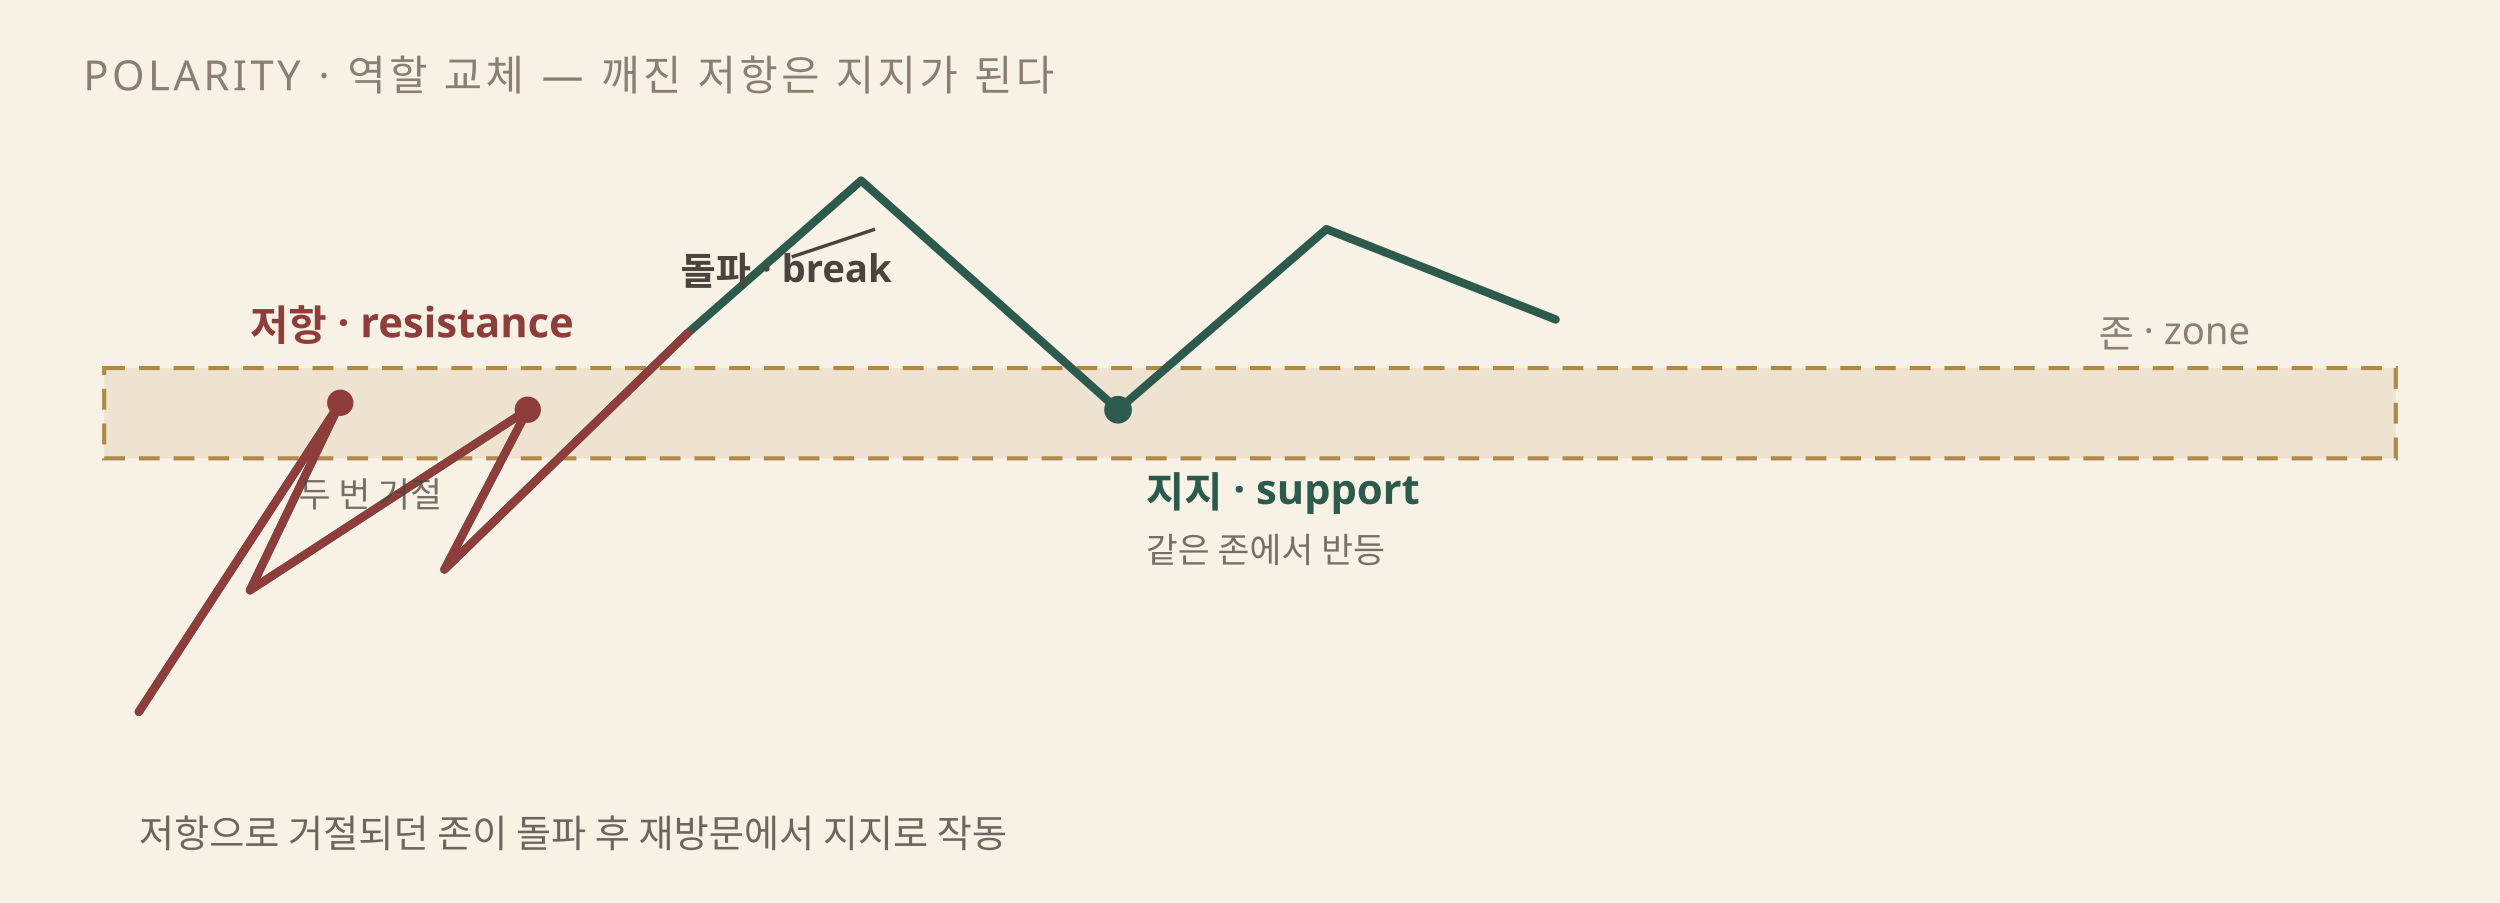
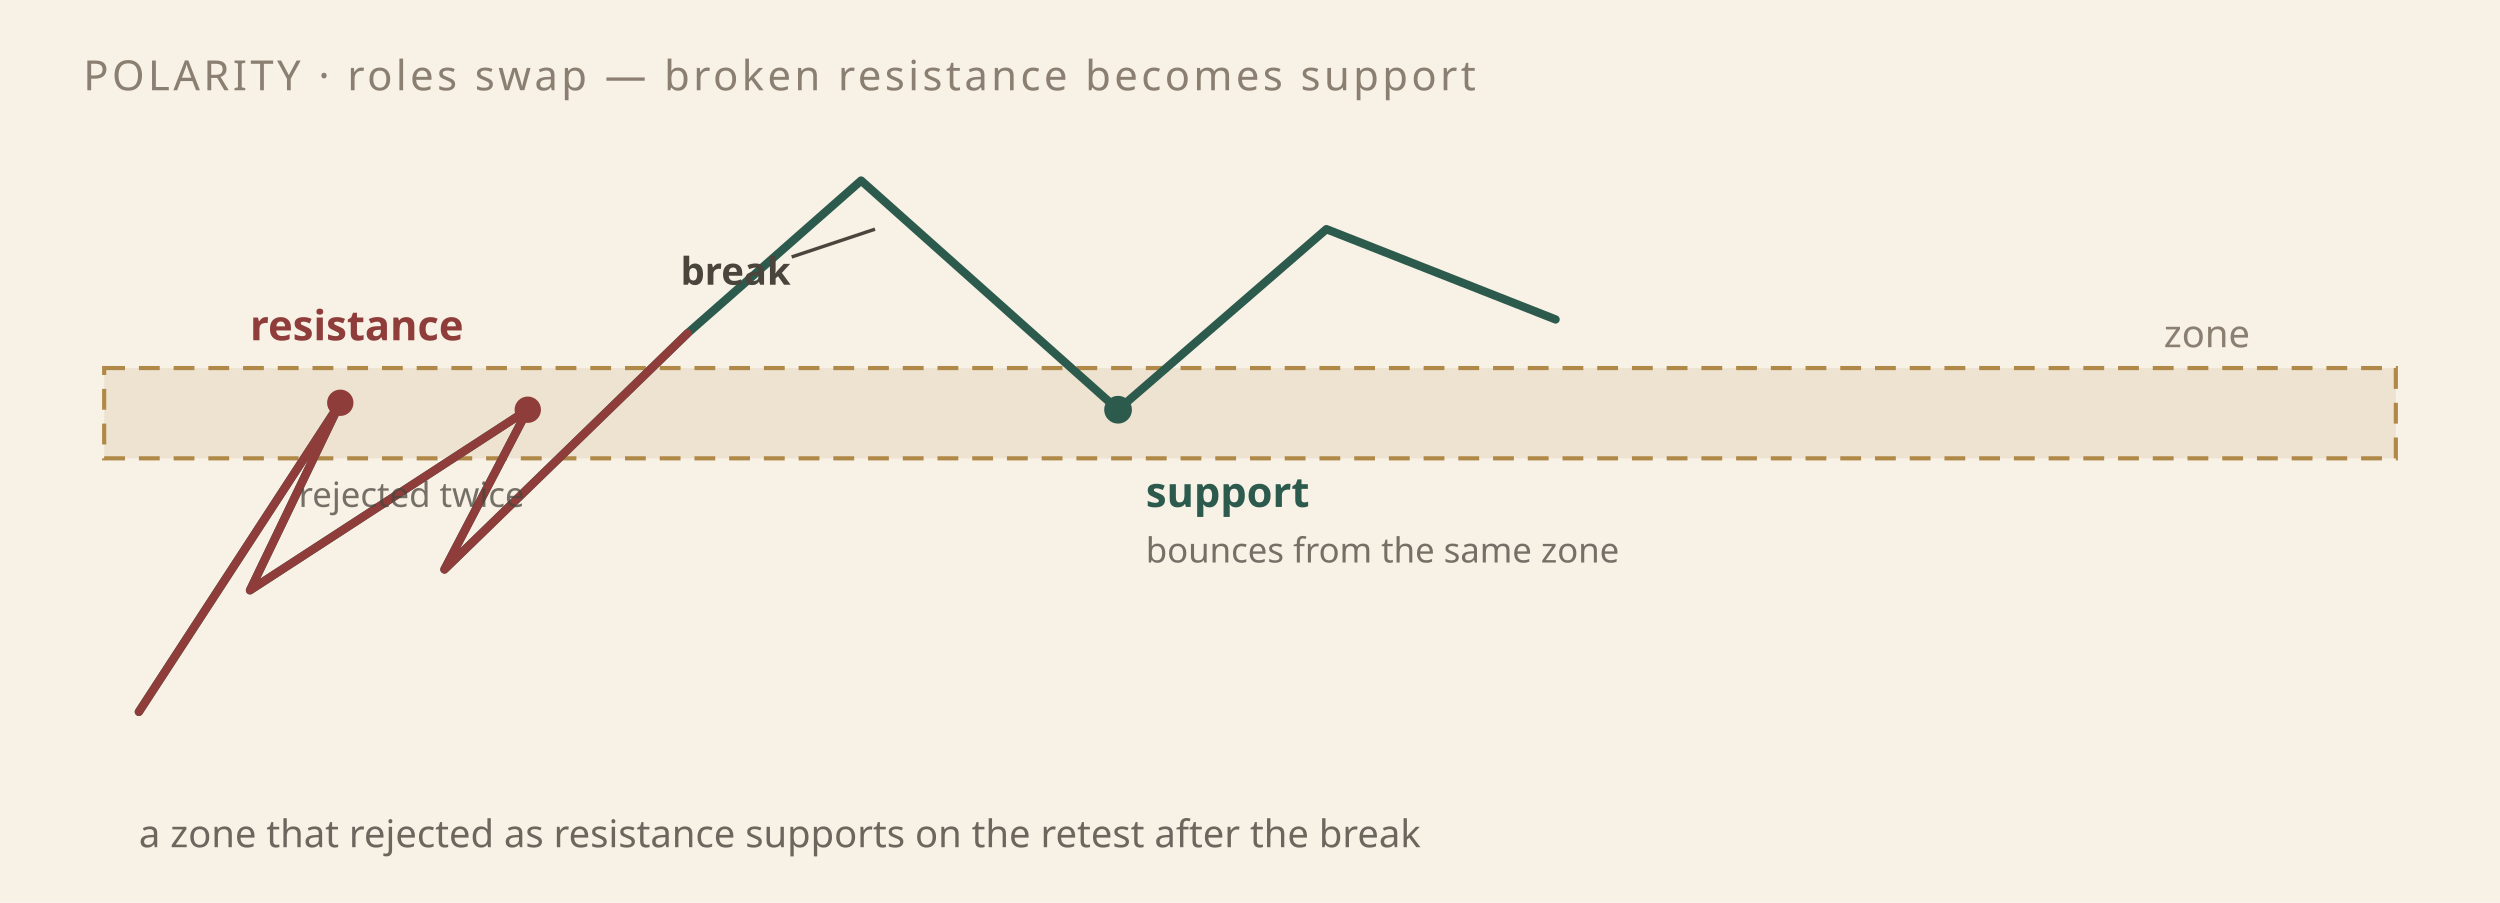
<svg xmlns="http://www.w3.org/2000/svg" viewBox="0 0 720 260" font-family="IBM Plex Sans KR, sans-serif">
  <rect width="720" height="260" fill="#f7f1e6" />
-   <text x="24" y="26" font-size="12" fill="#8a7f70" letter-spacing="1">POLARITY · 역할 교체 — 깨진 저항은 지지가 된다</text>
+   <text x="24" y="26" font-size="12" fill="#8a7f70" letter-spacing="1">POLARITY · roles swap — broken resistance becomes support</text>
  <rect x="30" y="106" width="660" height="26" fill="#b08948" opacity="0.14" />
  <rect x="30" y="106" width="660" height="26" fill="none" stroke="#b08948" stroke-width="1.2" stroke-dasharray="6 4" />
-   <text x="648" y="100" fill="#8a7f70" font-size="11" text-anchor="end">존 · zone</text>
+   <text x="648" y="100" fill="#8a7f70" font-size="11" text-anchor="end">zone</text>
  <path d="M40 205 L98 116 L72 170 L152 118 L128 164 L198 96 L248 52 L322 118 L382 66 L448 92" fill="none" stroke="#2c5a4c" stroke-width="2.4" stroke-linejoin="round" stroke-linecap="round" />
  <path d="M40 205 L98 116 L72 170 L152 118 L128 164 L198 96" fill="none" stroke="#8f3d3a" stroke-width="2.4" stroke-linejoin="round" stroke-linecap="round" />
  <g fill="#8f3d3a">
    <circle cx="98" cy="116" r="3.8" />
    <circle cx="152" cy="118" r="3.8" />
  </g>
  <circle cx="322" cy="118" r="4" fill="#2c5a4c" />
-   <text x="72" y="98" fill="#8f3d3a" font-size="12" font-weight="600">저항 · resistance</text>
-   <text x="86" y="146" fill="#4a453c" font-size="10" opacity="0.75">두 번 거절</text>
-   <text x="196" y="82" fill="#4a453c" font-size="11" font-weight="600">돌파 · break</text>
+   <text x="72" y="98" fill="#8f3d3a" font-size="12" font-weight="600">resistance</text>
+   <text x="86" y="146" fill="#4a453c" font-size="10" opacity="0.75">rejected twice</text>
+   <text x="196" y="82" fill="#4a453c" font-size="11" font-weight="600">break</text>
  <path d="M228 74 L252 66" stroke="#4a453c" stroke-width="1" fill="none" />
-   <text x="330" y="146" fill="#2c5a4c" font-size="12" font-weight="600">지지 · support</text>
-   <text x="330" y="162" fill="#4a453c" font-size="10" opacity="0.75">같은 존에서 반등</text>
-   <text x="40" y="244" fill="#4a453c" font-size="11" opacity="0.8">저항으로 거절되던 존이 돌파 후 재방문에서 지지로 작동</text>
+   <text x="330" y="146" fill="#2c5a4c" font-size="12" font-weight="600">support</text>
+   <text x="330" y="162" fill="#4a453c" font-size="10" opacity="0.75">bounces from the same zone</text>
+   <text x="40" y="244" fill="#4a453c" font-size="11" opacity="0.8">a zone that rejected as resistance supports on the retest after the break</text>
</svg>
